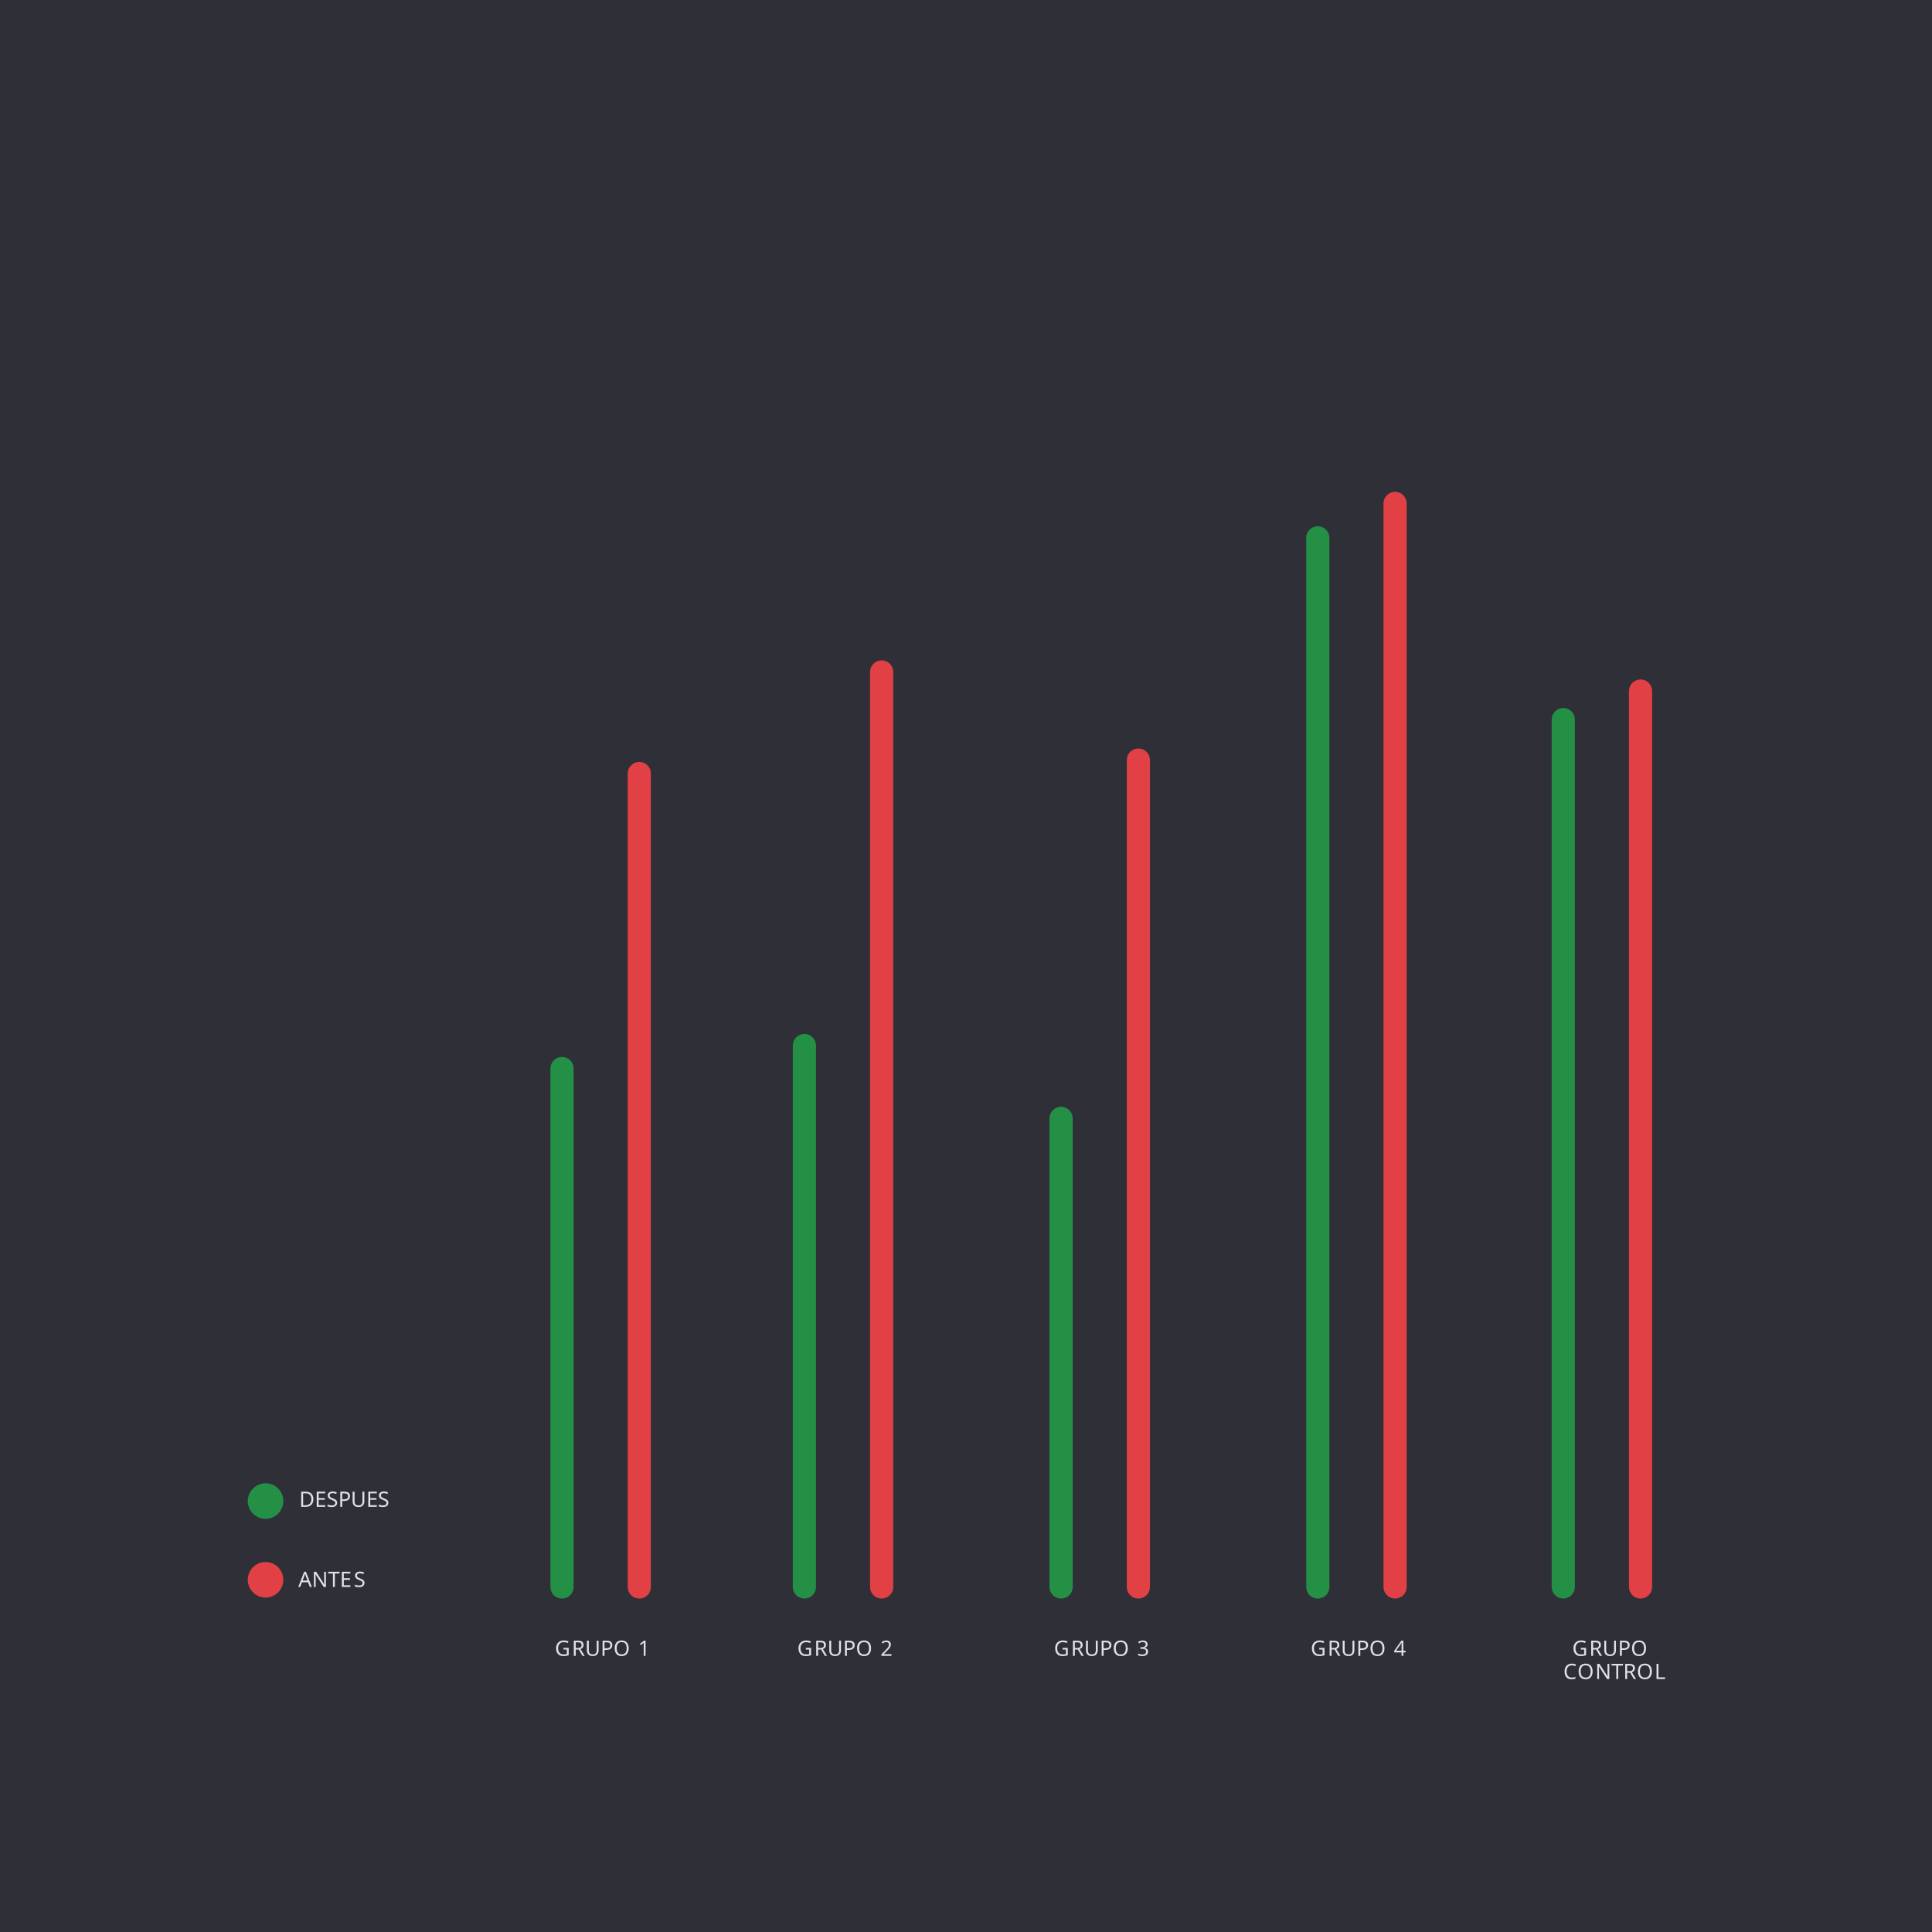
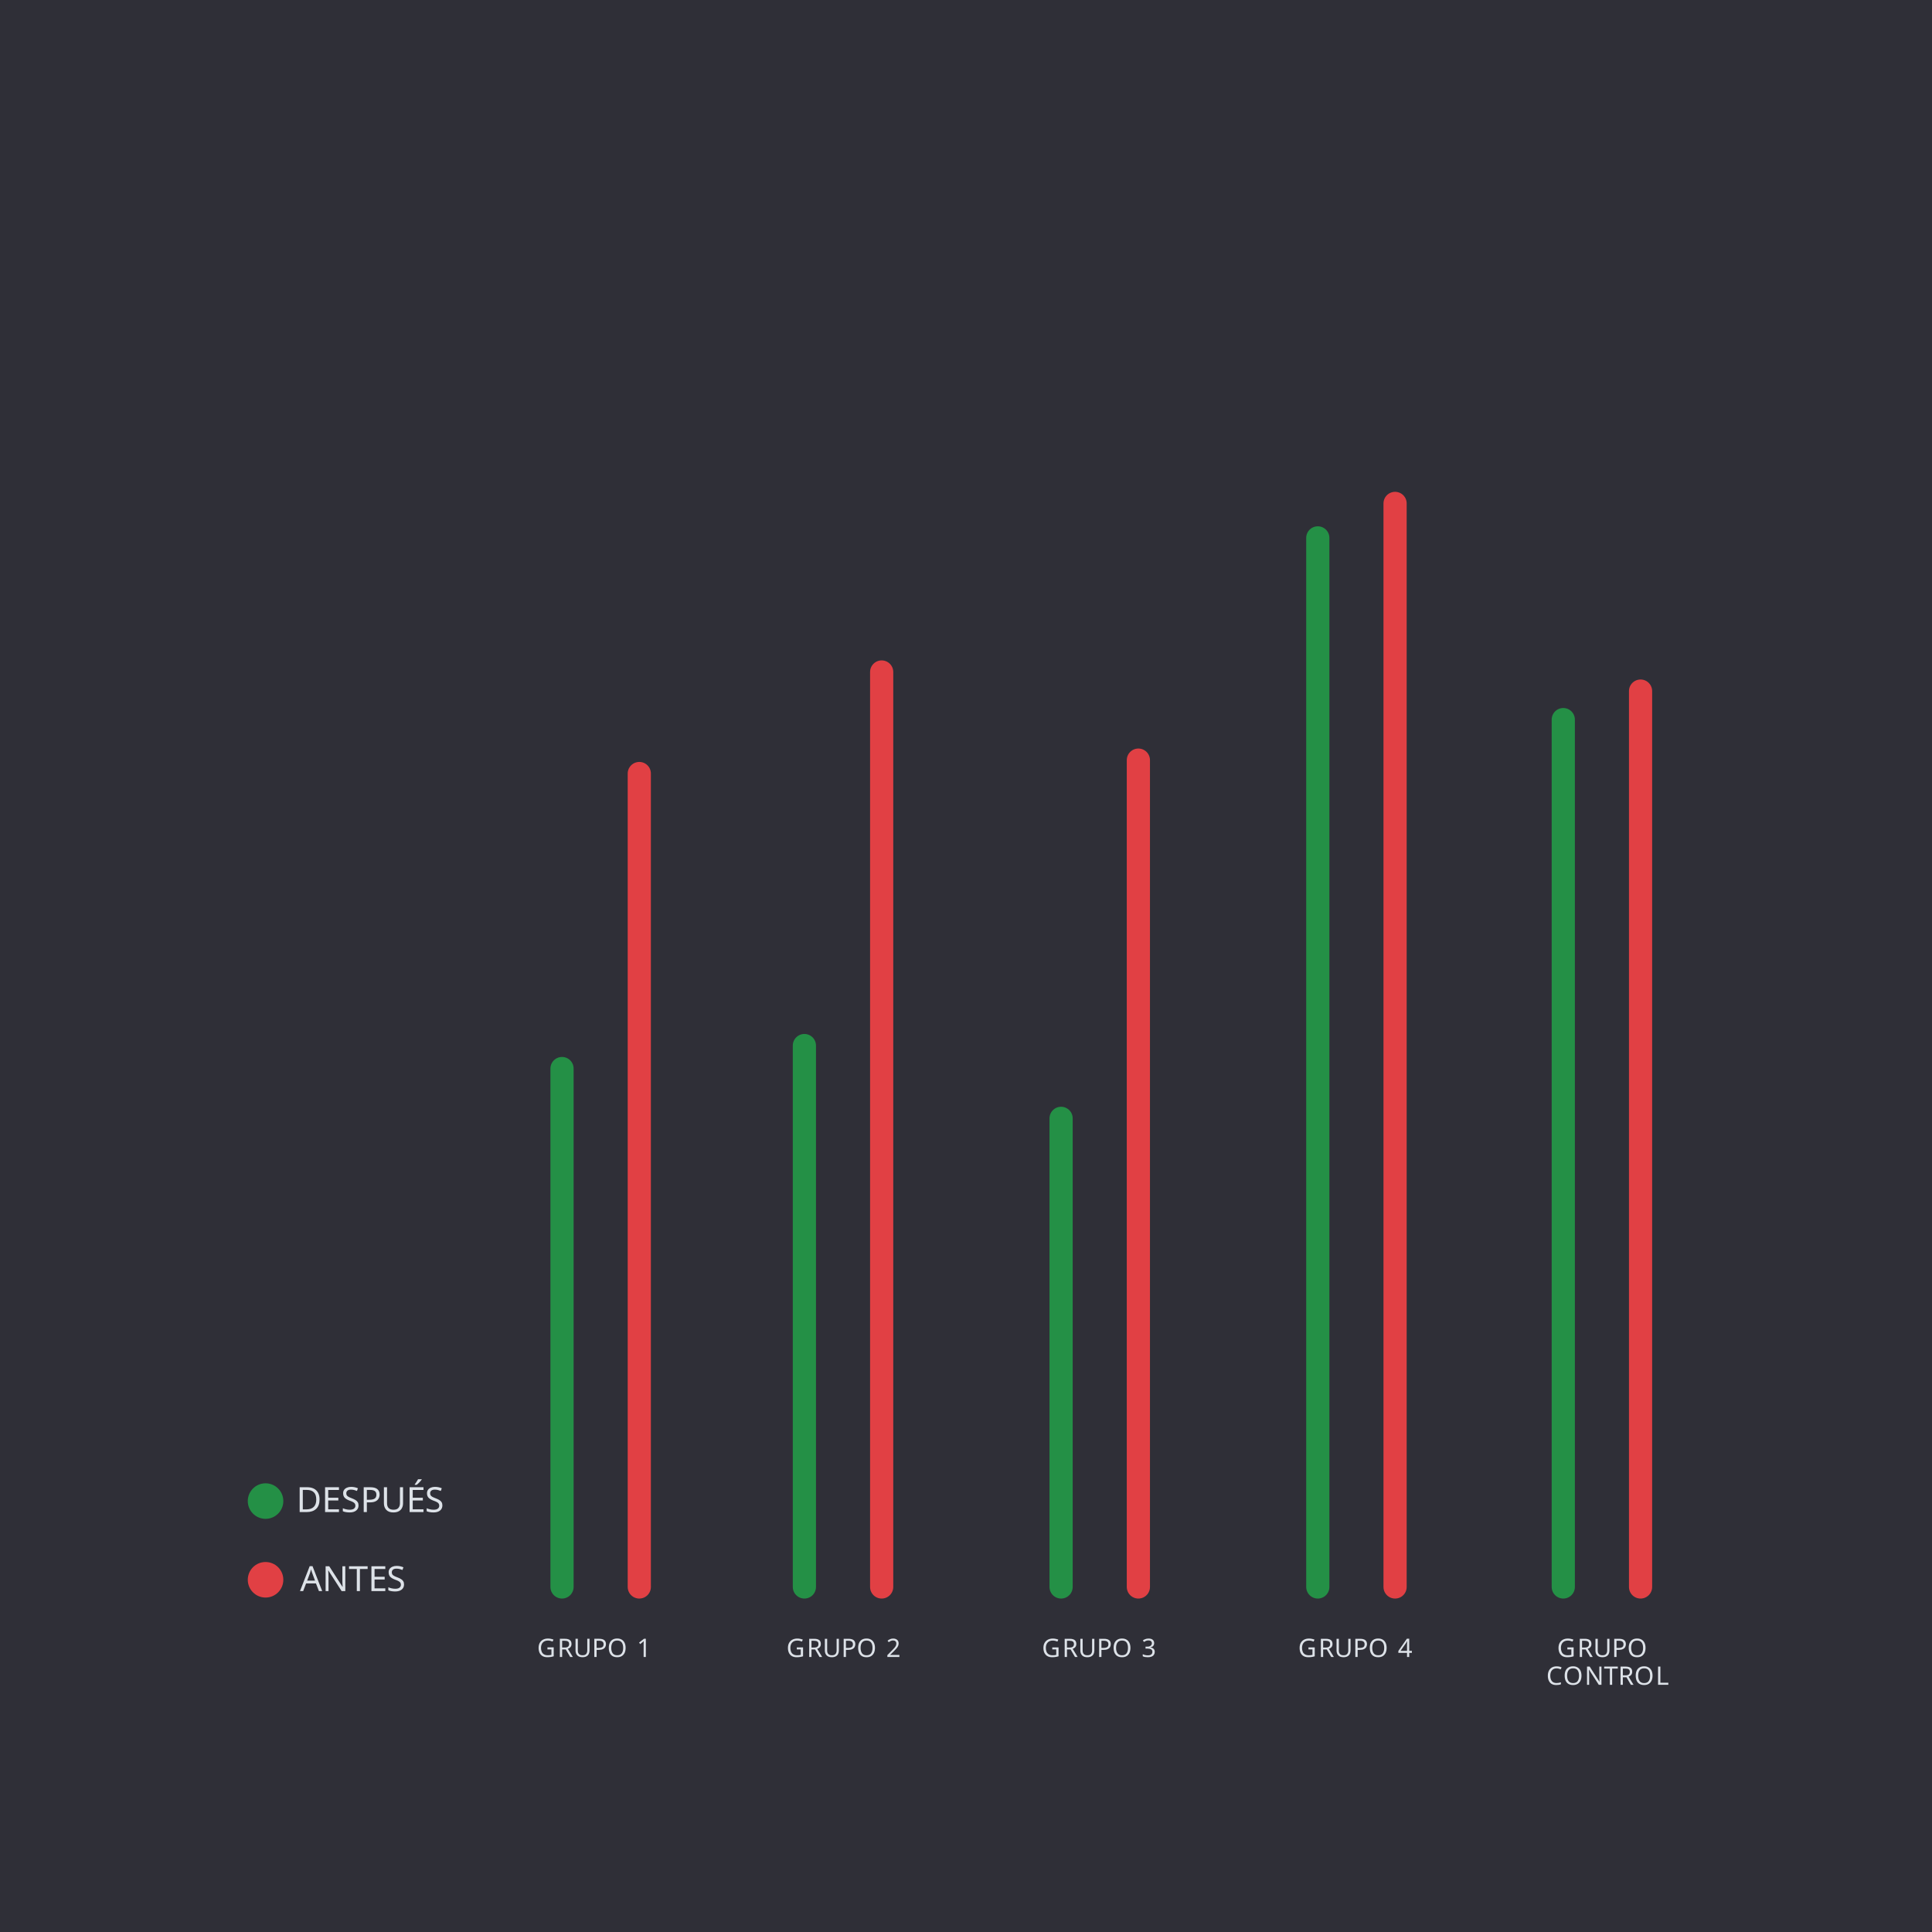
<svg xmlns="http://www.w3.org/2000/svg" xmlns:xlink="http://www.w3.org/1999/xlink" version="1.1" id="Layer_1" x="0px" y="0px" width="1000px" height="1000px" viewBox="0 0 1000 1000" enable-background="new 0 0 1000 1000" xml:space="preserve">
  <rect x="-15" y="-19.31" fill="#2F2F37" width="1134.143" height="1048.31" />
  <g>
-     <defs>
-       <rect id="SVGID_1_" x="-940" y="-80" width="1920" height="1080" />
-     </defs>
-     <clipPath id="SVGID_2_">
-       <use xlink:href="#SVGID_1_" overflow="visible" />
-     </clipPath>
+     <g>
+       <defs>
+         <rect id="SVGID_1_" x="-940" y="-80" width="1920" height="1080" />
+       </defs>
+       <clipPath id="SVGID_2_">
+         <use xlink:href="#SVGID_1_" overflow="visible" />
+       </clipPath>
+       <path clip-path="url(#SVGID_2_)" fill="#249046" d="M146.65,776.953c0,5.08-4.119,9.199-9.2,9.199    c-5.08,0-9.199-4.119-9.199-9.199c0-5.082,4.119-9.199,9.199-9.199C142.531,767.754,146.65,771.871,146.65,776.953" />
+     </g>
+     <g>
+       <defs>
+         <rect id="SVGID_3_" x="-940" y="-80" width="1920" height="1080" />
+       </defs>
+       <clipPath id="SVGID_4_">
+         <use xlink:href="#SVGID_3_" overflow="visible" />
+       </clipPath>
+       <path clip-path="url(#SVGID_4_)" fill="#E14044" d="M146.65,817.695c0,5.08-4.119,9.197-9.2,9.197    c-5.08,0-9.199-4.117-9.199-9.197c0-5.082,4.119-9.201,9.199-9.201C142.531,808.494,146.65,812.613,146.65,817.695" />
+     </g>
  </g>
+   <text transform="matrix(1 0 0 1 155.2705 823.5566)" fill="#DDE2E8" font-family="'FuturaStd-Heavy'" font-size="18.018">ANTE</text>
+   <text transform="matrix(1 0 0 1 200.0835 823.5566)" fill="#DDE2E8" font-family="'FuturaStd-Heavy'" font-size="18.018">S</text>
+   <text transform="matrix(1 0 0 1 153.3569 782.6484)" fill="#DDE2E8" font-family="'FuturaStd-Heavy'" font-size="18.018">DES</text>
+   <text transform="matrix(1 0 0 1 186.5073 782.6484)" fill="#DDE2E8" font-family="'FuturaStd-Heavy'" font-size="18.018">P</text>
+   <text transform="matrix(1 0 0 1 197.0835 782.6484)" fill="#DDE2E8" font-family="'FuturaStd-Heavy'" font-size="18.018">UÉ</text>
+   <text transform="matrix(1 0 0 1 219.9316 782.6484)" fill="#DDE2E8" font-family="'FuturaStd-Heavy'" font-size="18.018">S</text>
+   <text transform="matrix(1 0 0 1 277.9795 857.6465)" fill="#DDE2E8" font-family="'FuturaStd-Heavy'" font-size="13.186">G</text>
+   <text transform="matrix(1 0 0 1 288.501 857.6465)" fill="#DDE2E8" font-family="'FuturaStd-Heavy'" font-size="13.186">RUPO </text>
+   <text transform="matrix(1 0 0 1 329.6006 857.6465)" fill="#DDE2E8" font-family="'FuturaStd-Heavy'" font-size="13.186">1</text>
  <g>
-     <defs>
-       <rect id="SVGID_3_" x="-940" y="-80" width="1920" height="1080" />
-     </defs>
-     <clipPath id="SVGID_4_">
-       <use xlink:href="#SVGID_3_" overflow="visible" />
-     </clipPath>
-     <path clip-path="url(#SVGID_4_)" fill="#249046" d="M146.65,776.953c0,5.08-4.119,9.199-9.2,9.199c-5.08,0-9.199-4.119-9.199-9.199   c0-5.082,4.119-9.199,9.199-9.199C142.531,767.754,146.65,771.871,146.65,776.953" />
-     <path clip-path="url(#SVGID_4_)" fill="#E14044" d="M146.65,817.695c0,5.08-4.119,9.198-9.2,9.198c-5.08,0-9.199-4.118-9.199-9.198   c0-5.082,4.119-9.201,9.199-9.201C142.531,808.494,146.65,812.613,146.65,817.695" />
+     <g>
+       <defs>
+         <rect id="SVGID_5_" x="-940" y="-80" width="1920" height="1080" />
+       </defs>
+       <clipPath id="SVGID_6_">
+         <use xlink:href="#SVGID_5_" overflow="visible" />
+       </clipPath>
+       <line clip-path="url(#SVGID_6_)" fill="none" stroke="#249046" stroke-width="12" stroke-linecap="round" stroke-miterlimit="10" x1="290.9" y1="553.078" x2="290.9" y2="821.41" />
+     </g>
+     <g>
+       <defs>
+         <rect id="SVGID_7_" x="-940" y="-80" width="1920" height="1080" />
+       </defs>
+       <clipPath id="SVGID_8_">
+         <use xlink:href="#SVGID_7_" overflow="visible" />
+       </clipPath>
+       <line clip-path="url(#SVGID_8_)" fill="none" stroke="#E14044" stroke-width="12" stroke-linecap="round" stroke-linejoin="round" stroke-miterlimit="10" x1="330.9" y1="400.377" x2="330.9" y2="821.41" />
+     </g>
  </g>
-   <text transform="matrix(1 0 0 1 154.3799 821.4111)">
-     <tspan x="0" y="0" fill="#DDE2E8" font-family="'FuturaStd-Heavy'" font-size="11">ANTE</tspan>
-     <tspan x="28.754" y="0" fill="#DDE2E8" font-family="'FuturaStd-Heavy'" font-size="11">S</tspan>
-   </text>
-   <text transform="matrix(1 0 0 1 154.8398 779.9521)">
-     <tspan x="0" y="0" fill="#DDE2E8" font-family="'FuturaStd-Heavy'" font-size="11">DES</tspan>
-     <tspan x="20.239" y="0" fill="#DDE2E8" font-family="'FuturaStd-Heavy'" font-size="11">P</tspan>
-     <tspan x="26.696" y="0" fill="#DDE2E8" font-family="'FuturaStd-Heavy'" font-size="11">UE</tspan>
-     <tspan x="40.645" y="0" fill="#DDE2E8" font-family="'FuturaStd-Heavy'" font-size="11">S</tspan>
-   </text>
-   <text transform="matrix(1 0 0 1 287.1699 857.0615)">
-     <tspan x="0" y="0" fill="#DDE2E8" font-family="'FuturaStd-Heavy'" font-size="11">G</tspan>
-     <tspan x="8.778" y="0" fill="#DDE2E8" font-family="'FuturaStd-Heavy'" font-size="11">RUPO </tspan>
-     <tspan x="43.064" y="0" fill="#DDE2E8" font-family="'FuturaStd-Heavy'" font-size="11">1</tspan>
-   </text>
+   <text transform="matrix(1 0 0 1 407.0371 857.6543)" fill="#DDE2E8" font-family="'FuturaStd-Heavy'" font-size="13.186">G</text>
+   <text transform="matrix(1 0 0 1 417.5596 857.6543)" fill="#DDE2E8" font-family="'FuturaStd-Heavy'" font-size="13.186">RUPO </text>
+   <text transform="matrix(1 0 0 1 458.6592 857.6543)" fill="#DDE2E8" font-family="'FuturaStd-Heavy'" font-size="13.186">2</text>
  <g>
-     <defs>
-       <rect id="SVGID_5_" x="-940" y="-80" width="1920" height="1080" />
-     </defs>
-     <clipPath id="SVGID_6_">
-       <use xlink:href="#SVGID_5_" overflow="visible" />
-     </clipPath>
-     <line clip-path="url(#SVGID_6_)" fill="none" stroke="#249046" stroke-width="12" stroke-linecap="round" stroke-miterlimit="10" x1="290.9" y1="553.078" x2="290.9" y2="821.41" />
-     <line clip-path="url(#SVGID_6_)" fill="none" stroke="#E14044" stroke-width="12" stroke-linecap="round" stroke-linejoin="round" stroke-miterlimit="10" x1="330.9" y1="400.377" x2="330.9" y2="821.41" />
+     <g>
+       <defs>
+         <rect id="SVGID_9_" x="-940" y="-80" width="1920" height="1080" />
+       </defs>
+       <clipPath id="SVGID_10_">
+         <use xlink:href="#SVGID_9_" overflow="visible" />
+       </clipPath>
+       <line clip-path="url(#SVGID_10_)" fill="none" stroke="#249046" stroke-width="12" stroke-linecap="round" stroke-miterlimit="10" x1="416.35" y1="541.18" x2="416.35" y2="821.41" />
+     </g>
+     <g>
+       <defs>
+         <rect id="SVGID_11_" x="-940" y="-80" width="1920" height="1080" />
+       </defs>
+       <clipPath id="SVGID_12_">
+         <use xlink:href="#SVGID_11_" overflow="visible" />
+       </clipPath>
+       <line clip-path="url(#SVGID_12_)" fill="none" stroke="#E14044" stroke-width="12" stroke-linecap="round" stroke-linejoin="round" stroke-miterlimit="10" x1="456.35" y1="347.822" x2="456.35" y2="821.41" />
+     </g>
  </g>
-   <text transform="matrix(1 0 0 1 412.6299 857.0674)">
-     <tspan x="0" y="0" fill="#DDE2E8" font-family="'FuturaStd-Heavy'" font-size="11">G</tspan>
-     <tspan x="8.778" y="0" fill="#DDE2E8" font-family="'FuturaStd-Heavy'" font-size="11">RUPO </tspan>
-     <tspan x="43.064" y="0" fill="#DDE2E8" font-family="'FuturaStd-Heavy'" font-size="11">2</tspan>
-   </text>
+   <text transform="matrix(1 0 0 1 539.2734 857.6543)" fill="#DDE2E8" font-family="'FuturaStd-Heavy'" font-size="13.186">G</text>
+   <text transform="matrix(1 0 0 1 549.7959 857.6543)" fill="#DDE2E8" font-family="'FuturaStd-Heavy'" font-size="13.186">RUPO </text>
+   <text transform="matrix(1 0 0 1 590.8945 857.6543)" fill="#DDE2E8" font-family="'FuturaStd-Heavy'" font-size="13.186">3</text>
  <g>
-     <defs>
-       <rect id="SVGID_7_" x="-940" y="-80" width="1920" height="1080" />
-     </defs>
-     <clipPath id="SVGID_8_">
-       <use xlink:href="#SVGID_7_" overflow="visible" />
-     </clipPath>
-     <line clip-path="url(#SVGID_8_)" fill="none" stroke="#249046" stroke-width="12" stroke-linecap="round" stroke-miterlimit="10" x1="416.35" y1="541.18" x2="416.35" y2="821.41" />
-     <line clip-path="url(#SVGID_8_)" fill="none" stroke="#E14044" stroke-width="12" stroke-linecap="round" stroke-linejoin="round" stroke-miterlimit="10" x1="456.35" y1="347.822" x2="456.35" y2="821.41" />
+     <g>
+       <defs>
+         <rect id="SVGID_13_" x="-940" y="-80" width="1920" height="1080" />
+       </defs>
+       <clipPath id="SVGID_14_">
+         <use xlink:href="#SVGID_13_" overflow="visible" />
+       </clipPath>
+       <line clip-path="url(#SVGID_14_)" fill="none" stroke="#249046" stroke-width="12" stroke-linecap="round" stroke-miterlimit="10" x1="549.22" y1="578.859" x2="549.22" y2="821.41" />
+     </g>
+     <g>
+       <defs>
+         <rect id="SVGID_15_" x="-940" y="-80" width="1920" height="1080" />
+       </defs>
+       <clipPath id="SVGID_16_">
+         <use xlink:href="#SVGID_15_" overflow="visible" />
+       </clipPath>
+       <line clip-path="url(#SVGID_16_)" fill="none" stroke="#E14044" stroke-width="12" stroke-linecap="round" stroke-linejoin="round" stroke-miterlimit="10" x1="589.22" y1="393.436" x2="589.22" y2="821.411" />
+     </g>
  </g>
-   <text transform="matrix(1 0 0 1 545.5 857.0674)">
-     <tspan x="0" y="0" fill="#DDE2E8" font-family="'FuturaStd-Heavy'" font-size="11">G</tspan>
-     <tspan x="8.778" y="0" fill="#DDE2E8" font-family="'FuturaStd-Heavy'" font-size="11">RUPO </tspan>
-     <tspan x="43.064" y="0" fill="#DDE2E8" font-family="'FuturaStd-Heavy'" font-size="11">3</tspan>
-   </text>
+   <text transform="matrix(1 0 0 1 671.8799 857.6543)" fill="#DDE2E8" font-family="'FuturaStd-Heavy'" font-size="13.186">G</text>
+   <text transform="matrix(1 0 0 1 682.4014 857.6543)" fill="#DDE2E8" font-family="'FuturaStd-Heavy'" font-size="13.186">RUPO </text>
+   <text transform="matrix(1 0 0 1 723.502 857.6543)" fill="#DDE2E8" font-family="'FuturaStd-Heavy'" font-size="13.186">4</text>
  <g>
-     <defs>
-       <rect id="SVGID_9_" x="-940" y="-80" width="1920" height="1080" />
-     </defs>
-     <clipPath id="SVGID_10_">
-       <use xlink:href="#SVGID_9_" overflow="visible" />
-     </clipPath>
-     <line clip-path="url(#SVGID_10_)" fill="none" stroke="#249046" stroke-width="12" stroke-linecap="round" stroke-miterlimit="10" x1="549.22" y1="578.859" x2="549.22" y2="821.41" />
-     <line clip-path="url(#SVGID_10_)" fill="none" stroke="#E14044" stroke-width="12" stroke-linecap="round" stroke-linejoin="round" stroke-miterlimit="10" x1="589.22" y1="393.436" x2="589.22" y2="821.411" />
+     <g>
+       <defs>
+         <rect id="SVGID_17_" x="-940" y="-80" width="1920" height="1080" />
+       </defs>
+       <clipPath id="SVGID_18_">
+         <use xlink:href="#SVGID_17_" overflow="visible" />
+       </clipPath>
+       <line clip-path="url(#SVGID_18_)" fill="none" stroke="#249046" stroke-width="12" stroke-linecap="round" stroke-miterlimit="10" x1="682.09" y1="278.412" x2="682.09" y2="821.41" />
+     </g>
+     <g>
+       <defs>
+         <rect id="SVGID_19_" x="-940" y="-80" width="1920" height="1080" />
+       </defs>
+       <clipPath id="SVGID_20_">
+         <use xlink:href="#SVGID_19_" overflow="visible" />
+       </clipPath>
+       <line clip-path="url(#SVGID_20_)" fill="none" stroke="#E14044" stroke-width="12" stroke-linecap="round" stroke-linejoin="round" stroke-miterlimit="10" x1="722.09" y1="260.565" x2="722.09" y2="821.411" />
+     </g>
+     <g>
+       <defs>
+         <rect id="SVGID_21_" x="-940" y="-80" width="1920" height="1080" />
+       </defs>
+       <clipPath id="SVGID_22_">
+         <use xlink:href="#SVGID_21_" overflow="visible" />
+       </clipPath>
+       <line clip-path="url(#SVGID_22_)" fill="none" stroke="#249046" stroke-width="12" stroke-linecap="round" stroke-miterlimit="10" x1="809.15" y1="372.463" x2="809.15" y2="821.41" />
+     </g>
+     <g>
+       <defs>
+         <rect id="SVGID_23_" x="-940" y="-80" width="1920" height="1080" />
+       </defs>
+       <clipPath id="SVGID_24_">
+         <use xlink:href="#SVGID_23_" overflow="visible" />
+       </clipPath>
+       <line clip-path="url(#SVGID_24_)" fill="none" stroke="#E14044" stroke-width="12" stroke-linecap="round" stroke-linejoin="round" stroke-miterlimit="10" x1="849.15" y1="357.708" x2="849.15" y2="821.411" />
+     </g>
  </g>
-   <text transform="matrix(1 0 0 1 678.3701 857.0674)">
-     <tspan x="0" y="0" fill="#DDE2E8" font-family="'FuturaStd-Heavy'" font-size="11">G</tspan>
-     <tspan x="8.778" y="0" fill="#DDE2E8" font-family="'FuturaStd-Heavy'" font-size="11">RUPO </tspan>
-     <tspan x="43.064" y="0" fill="#DDE2E8" font-family="'FuturaStd-Heavy'" font-size="11">4</tspan>
-   </text>
-   <g>
-     <defs>
-       <rect id="SVGID_11_" x="-940" y="-80" width="1920" height="1080" />
-     </defs>
-     <clipPath id="SVGID_12_">
-       <use xlink:href="#SVGID_11_" overflow="visible" />
-     </clipPath>
-     <line clip-path="url(#SVGID_12_)" fill="none" stroke="#249046" stroke-width="12" stroke-linecap="round" stroke-miterlimit="10" x1="682.09" y1="278.412" x2="682.09" y2="821.41" />
-     <line clip-path="url(#SVGID_12_)" fill="none" stroke="#E14044" stroke-width="12" stroke-linecap="round" stroke-linejoin="round" stroke-miterlimit="10" x1="722.09" y1="260.565" x2="722.09" y2="821.411" />
-     <line clip-path="url(#SVGID_12_)" fill="none" stroke="#249046" stroke-width="12" stroke-linecap="round" stroke-miterlimit="10" x1="809.15" y1="372.463" x2="809.15" y2="821.41" />
-     <line clip-path="url(#SVGID_12_)" fill="none" stroke="#E14044" stroke-width="12" stroke-linecap="round" stroke-linejoin="round" stroke-miterlimit="10" x1="849.15" y1="357.708" x2="849.15" y2="821.411" />
-   </g>
-   <text transform="matrix(1 0 0 1 813.7598 857.0674)">
-     <tspan x="0" y="0" fill="#DDE2E8" font-family="'FuturaStd-Heavy'" font-size="11">G</tspan>
-     <tspan x="8.778" y="0" fill="#DDE2E8" font-family="'FuturaStd-Heavy'" font-size="11">RUPO</tspan>
-     <tspan x="39.226" y="0" fill="#DDE2E8" font-family="'FuturaStd-Heavy'" font-size="11"> </tspan>
-   </text>
-   <text transform="matrix(1 0 0 1 809.1504 869.0684)">
-     <tspan x="0" y="0" fill="#DDE2E8" font-family="'FuturaStd-Heavy'" font-size="11">C</tspan>
-     <tspan x="7.271" y="0" fill="#DDE2E8" font-family="'FuturaStd-Heavy'" font-size="11">O</tspan>
-     <tspan x="16.521" y="0" fill="#DDE2E8" font-family="'FuturaStd-Heavy'" font-size="11">NTR</tspan>
-     <tspan x="37.949" y="0" fill="#DDE2E8" font-family="'FuturaStd-Heavy'" font-size="11">O</tspan>
-     <tspan x="47.2" y="0" fill="#DDE2E8" font-family="'FuturaStd-Heavy'" font-size="11">L</tspan>
-   </text>
+   <text transform="matrix(1 0 0 1 805.8838 857.6543)" fill="#DDE2E8" font-family="'FuturaStd-Heavy'" font-size="13.186">G</text>
+   <text transform="matrix(1 0 0 1 816.4072 857.6543)" fill="#DDE2E8" font-family="'FuturaStd-Heavy'" font-size="13.186">RUPO</text>
+   <text transform="matrix(1 0 0 1 852.9053 857.6543)" fill="#DDE2E8" font-family="'FuturaStd-Heavy'" font-size="13.186"> </text>
+   <text transform="matrix(1 0 0 1 800.3594 872.04)" fill="#DDE2E8" font-family="'FuturaStd-Heavy'" font-size="13.186">C</text>
+   <text transform="matrix(1 0 0 1 809.0742 872.04)" fill="#DDE2E8" font-family="'FuturaStd-Heavy'" font-size="13.186">O</text>
+   <text transform="matrix(1 0 0 1 820.1631 872.04)" fill="#DDE2E8" font-family="'FuturaStd-Heavy'" font-size="13.186">NTR</text>
+   <text transform="matrix(1 0 0 1 845.8496 872.04)" fill="#DDE2E8" font-family="'FuturaStd-Heavy'" font-size="13.186">O</text>
+   <text transform="matrix(1 0 0 1 856.9385 872.04)" fill="#DDE2E8" font-family="'FuturaStd-Heavy'" font-size="13.186">L</text>
</svg>
